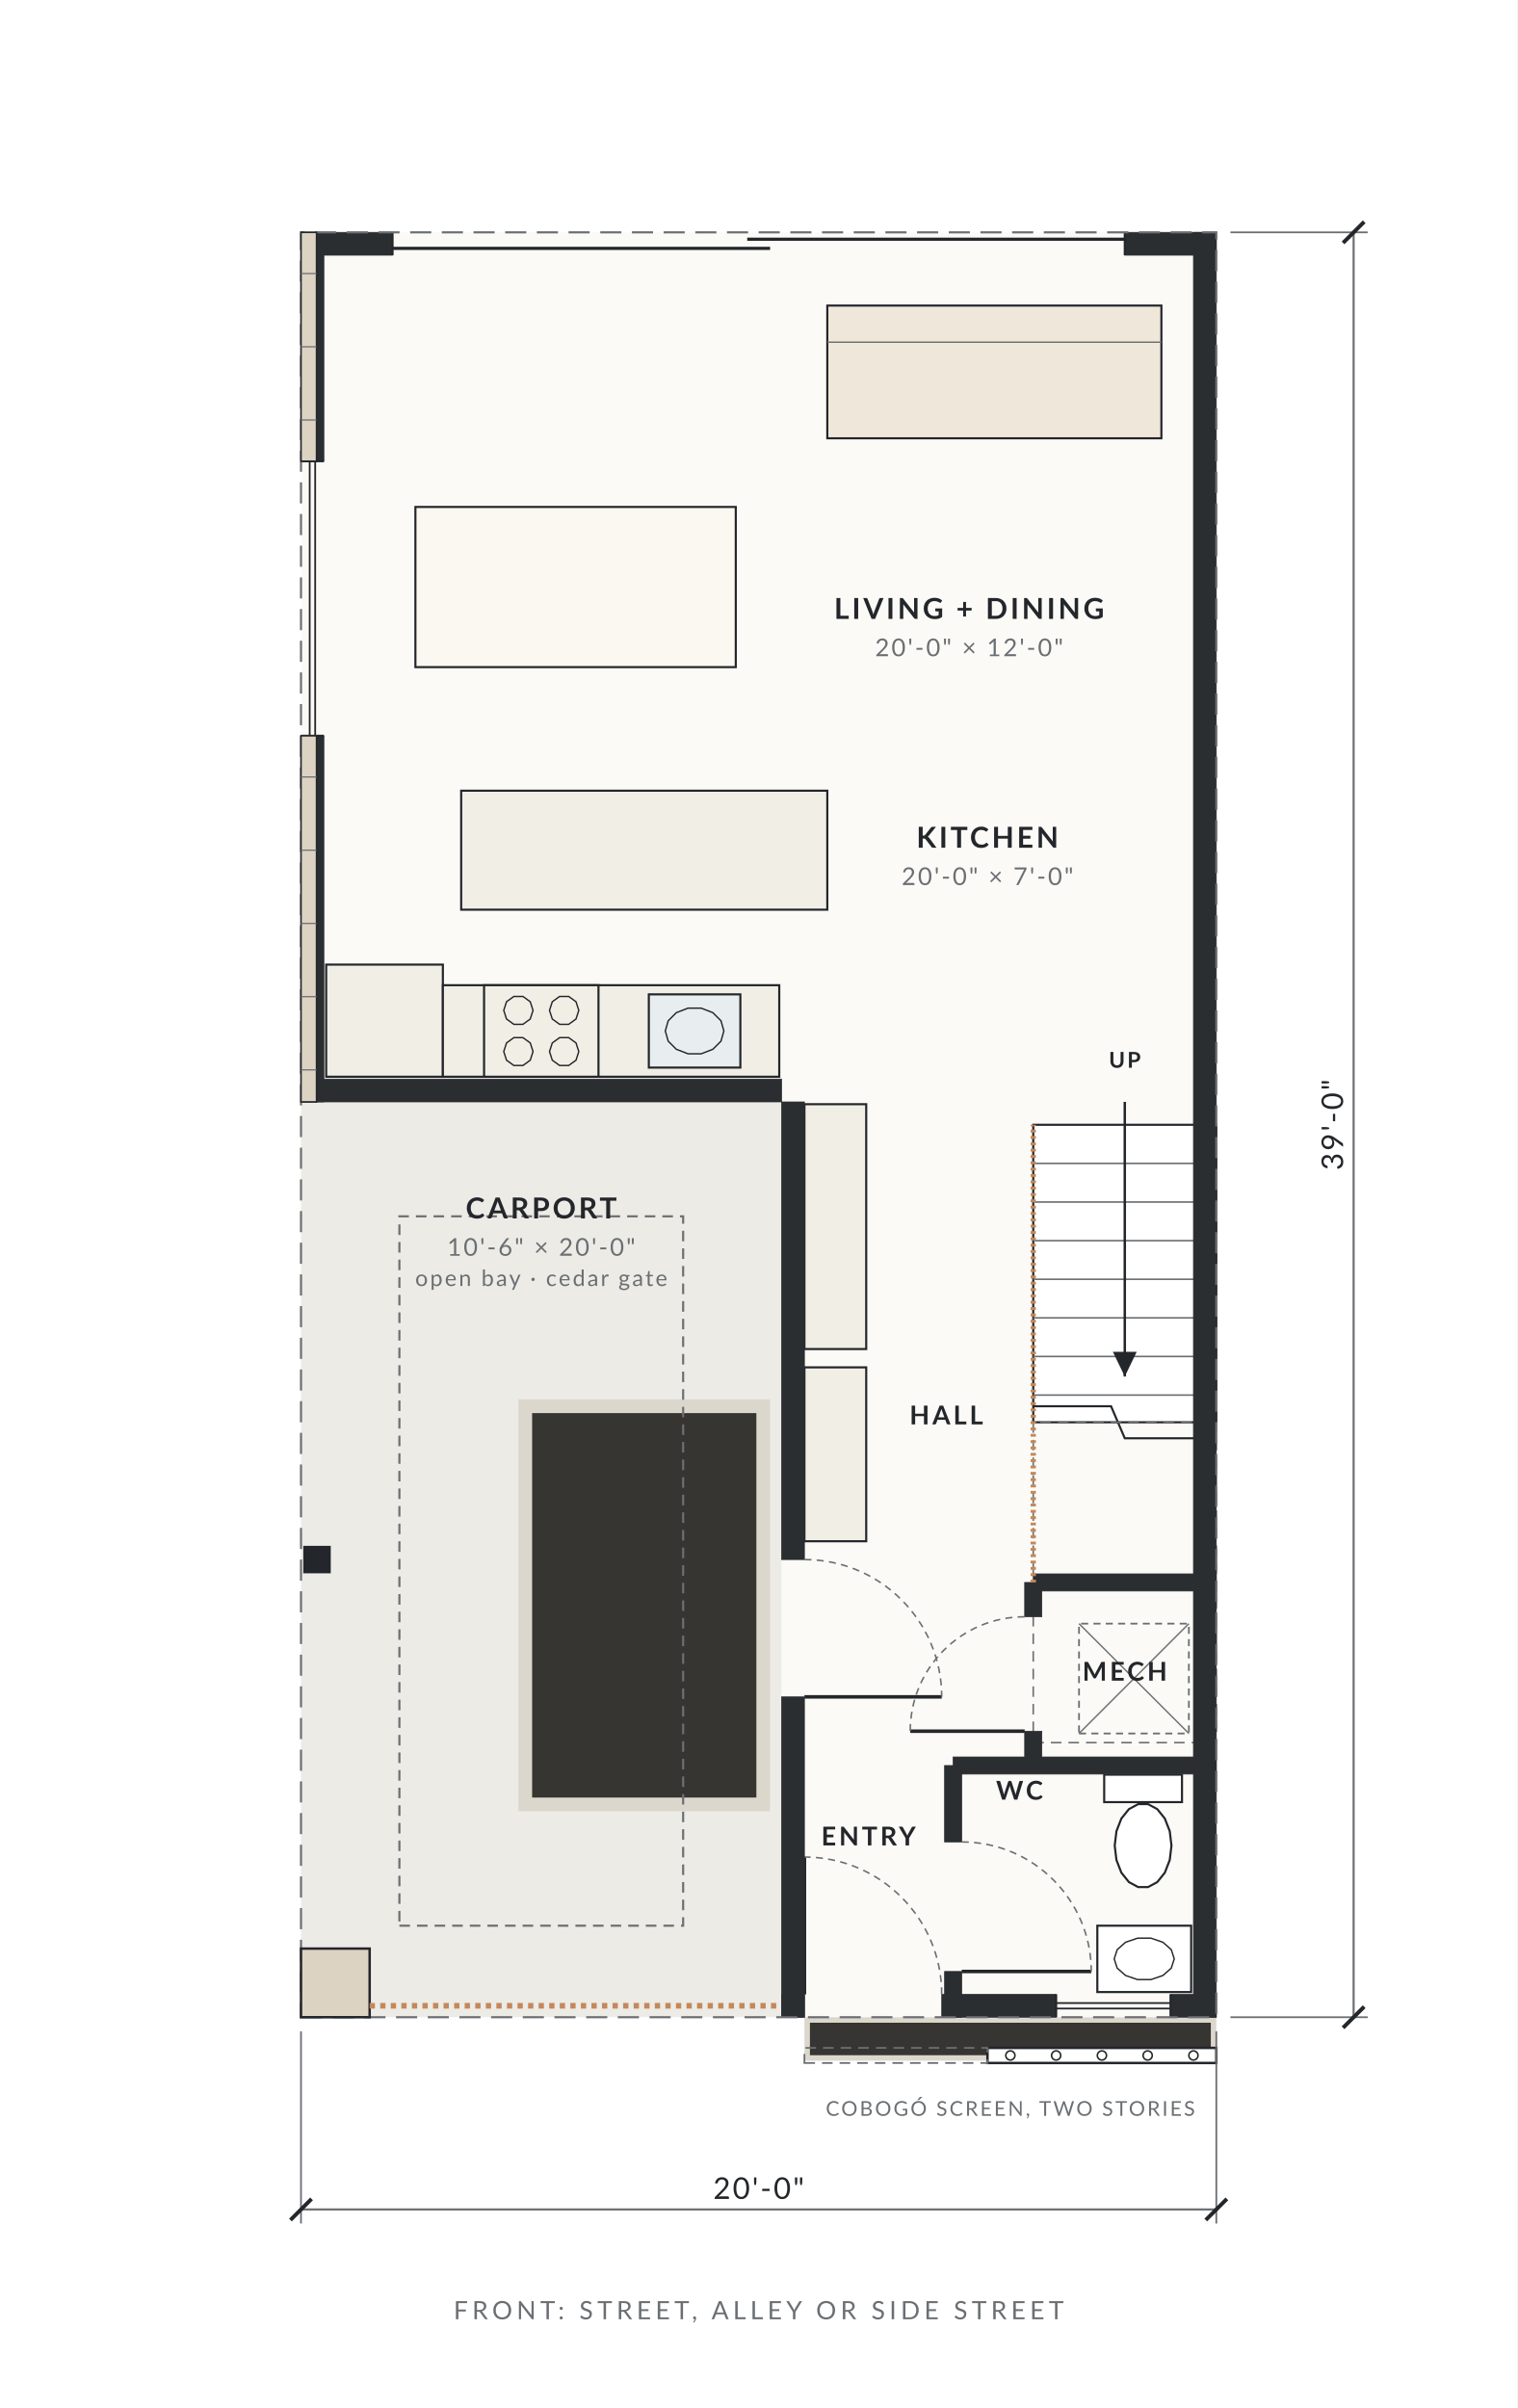
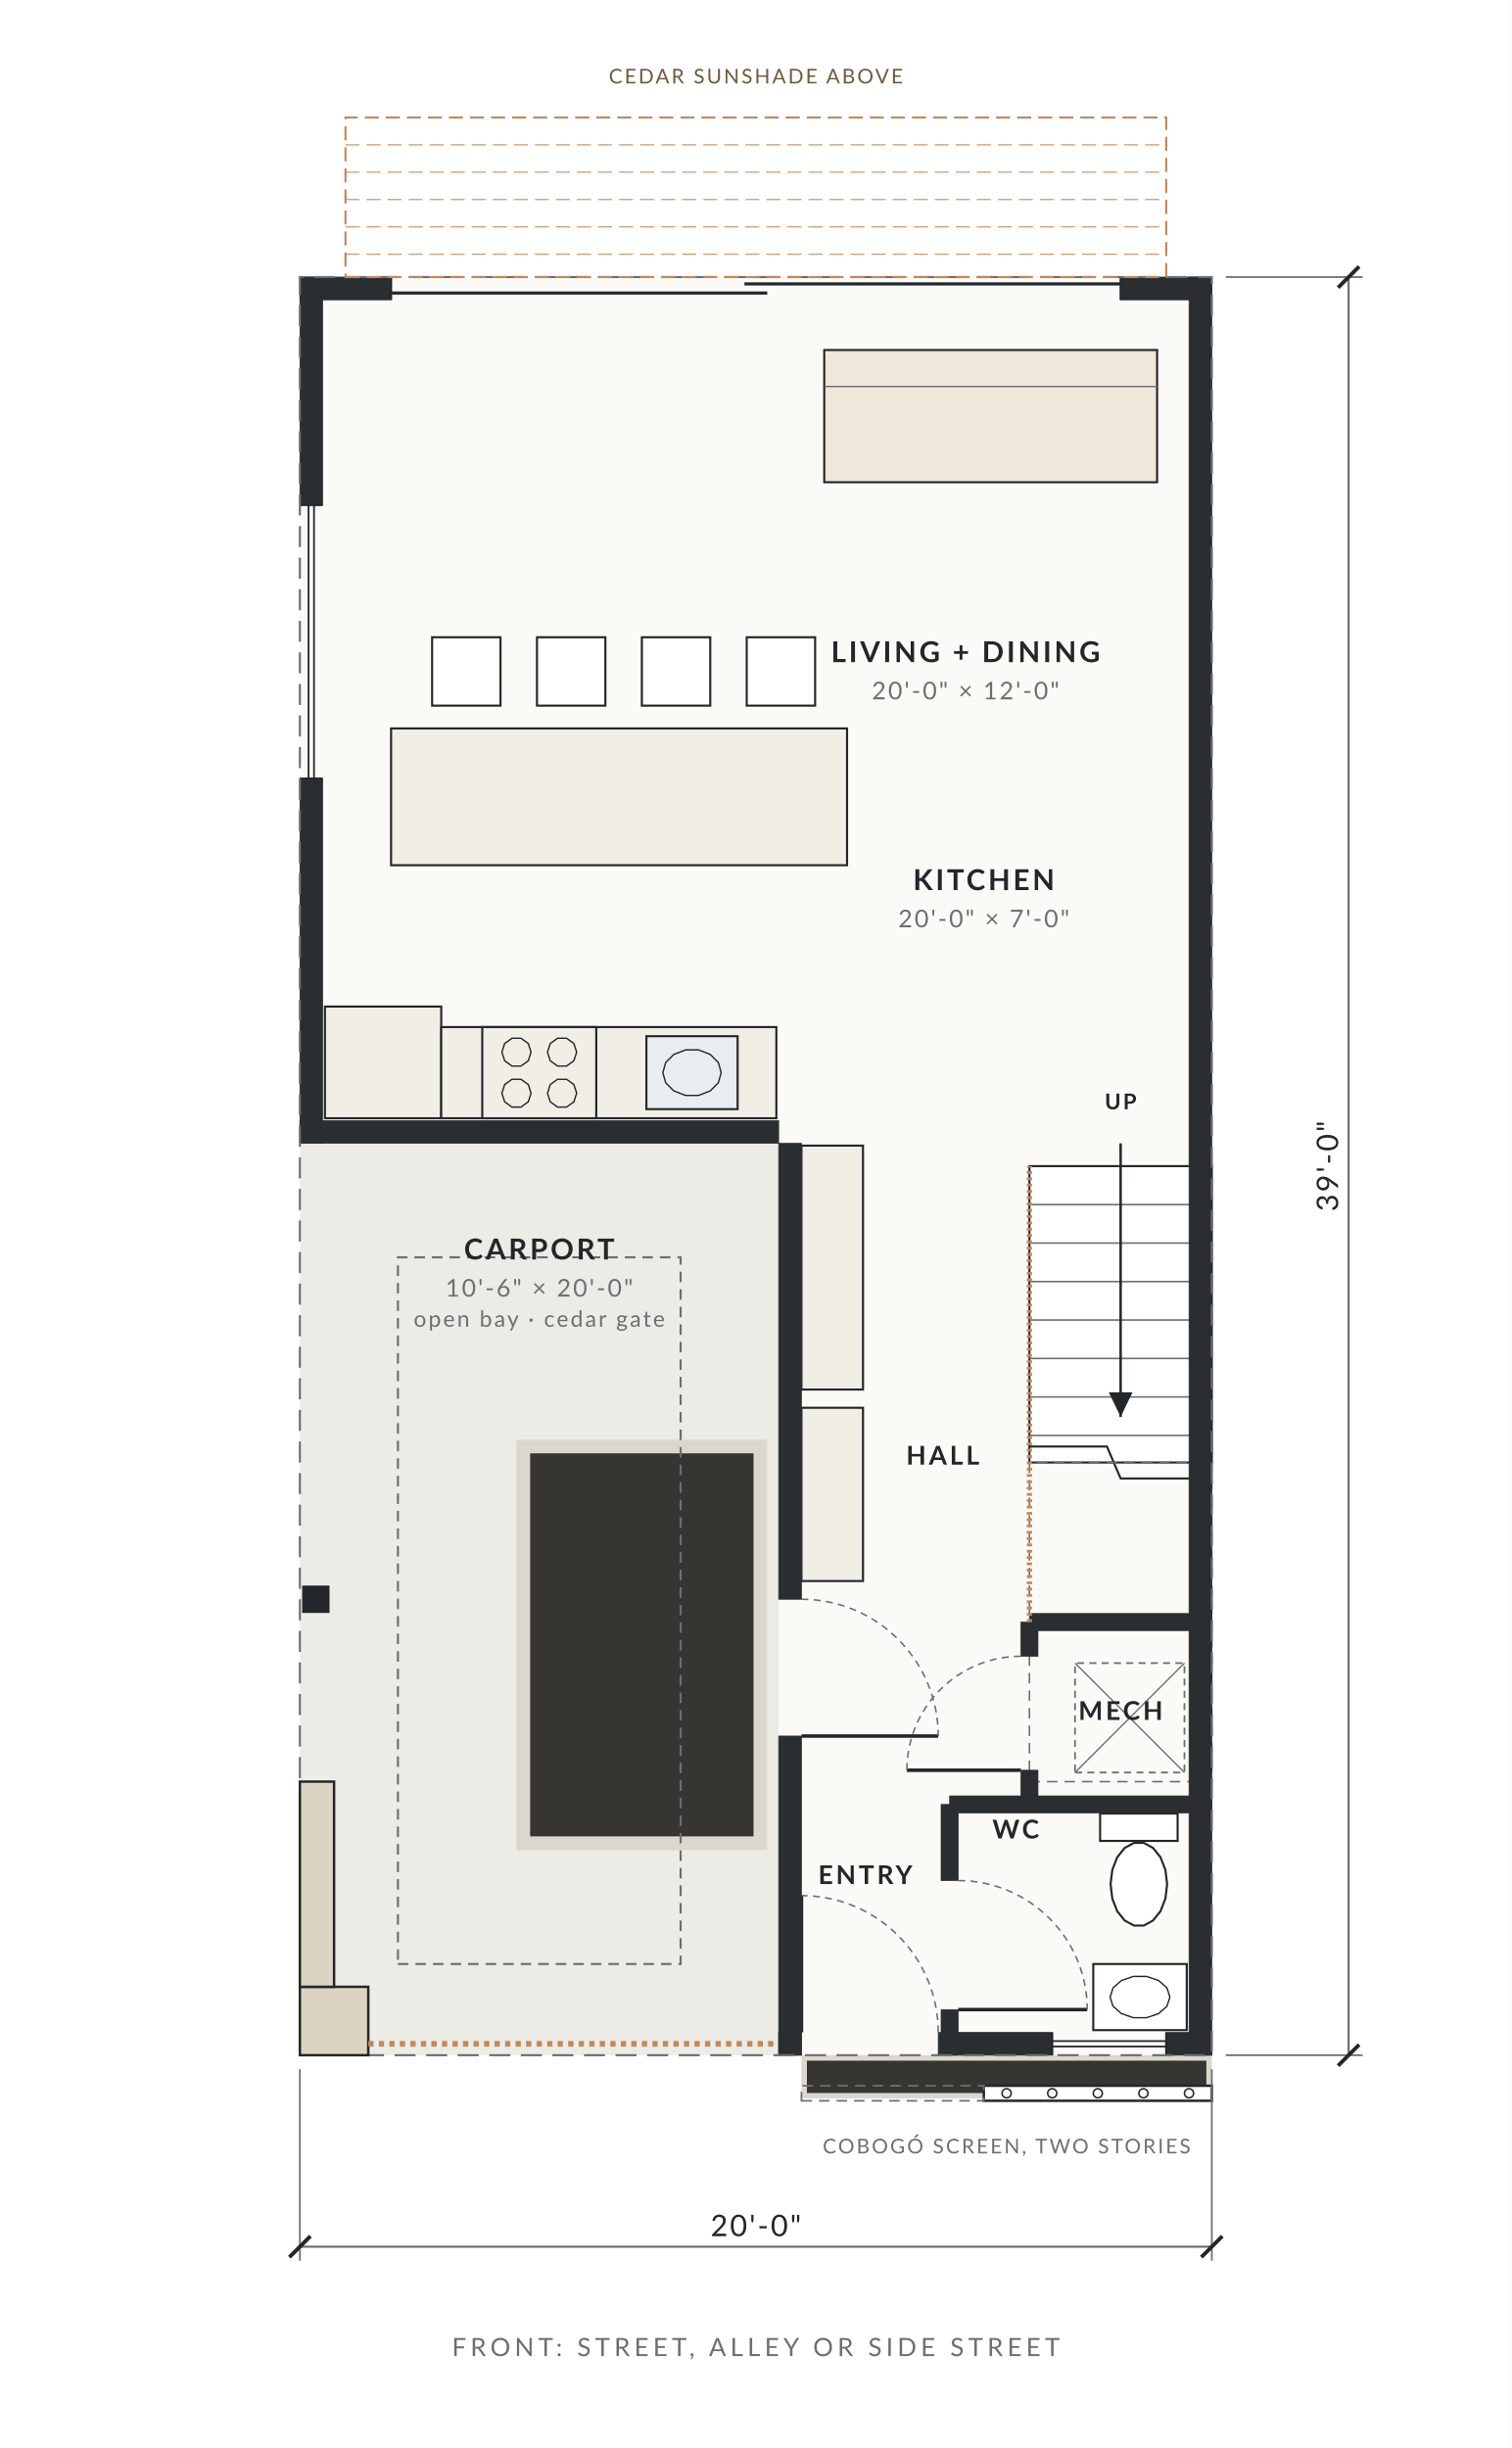
- <svg xmlns="http://www.w3.org/2000/svg" viewBox="0 0 431 684" preserveAspectRatio="xMidYMid meet">
+ <svg xmlns="http://www.w3.org/2000/svg" viewBox="0 0 431 698" preserveAspectRatio="xMidYMid meet">
  <defs />
  <rect width="100%" height="100%" fill="#ffffff" />
-   <polygon points="222.00,573.00 345.50,573.00 345.50,66.00 85.50,66.00 85.50,313.00 222.00,313.00" fill="#fbfaf6" stroke="none" stroke-width="1.0" />
-   <polygon points="85.50,573.00 222.00,573.00 222.00,313.00 85.50,313.00" fill="#ecebe6" stroke="none" stroke-width="1.0" />
-   <polygon points="147.25,514.50 218.75,514.50 218.75,397.50 147.25,397.50" fill="#dcd7cd" stroke="none" stroke-width="1.0" />
-   <polygon points="151.15,510.60 214.85,510.60 214.85,401.40 151.15,401.40" fill="#363531" stroke="none" stroke-width="1.0" />
-   <polygon points="228.50,585.35 345.50,585.35 345.50,573.00 228.50,573.00" fill="#dcd7cd" stroke="none" stroke-width="1.0" />
-   <polygon points="230.06,583.79 343.94,583.79 343.94,574.56 230.06,574.56" fill="#363531" stroke="none" stroke-width="1.0" />
-   <polygon points="92.65,305.85 125.80,305.85 125.80,274.00 92.65,274.00" fill="#f1eee6" stroke="#23262a" stroke-width="0.6" />
-   <polygon points="125.80,305.85 221.35,305.85 221.35,279.85 125.80,279.85" fill="#f1eee6" stroke="#23262a" stroke-width="0.6" />
-   <polygon points="137.50,305.85 170.00,305.85 170.00,279.85 137.50,279.85" fill="#f1eee6" stroke="#23262a" stroke-width="0.6" />
-   <polygon points="151.41,298.70 150.62,296.25 148.54,294.74 145.96,294.74 143.88,296.25 143.09,298.70 143.88,301.15 145.96,302.66 148.54,302.66 150.62,301.15" fill="none" stroke="#23262a" stroke-width="0.4" />
-   <polygon points="151.41,287.00 150.62,284.55 148.54,283.04 145.96,283.04 143.88,284.55 143.09,287.00 143.88,289.45 145.96,290.96 148.54,290.96 150.62,289.45" fill="none" stroke="#23262a" stroke-width="0.4" />
-   <polygon points="164.41,298.70 163.62,296.25 161.54,294.74 158.96,294.74 156.88,296.25 156.09,298.70 156.88,301.15 158.96,302.66 161.54,302.66 163.62,301.15" fill="none" stroke="#23262a" stroke-width="0.4" />
-   <polygon points="164.41,287.00 163.62,284.55 161.54,283.04 158.96,283.04 156.88,284.55 156.09,287.00 156.88,289.45 158.96,290.96 161.54,290.96 163.62,289.45" fill="none" stroke="#23262a" stroke-width="0.4" />
-   <polygon points="184.30,303.25 210.30,303.25 210.30,282.45 184.30,282.45" fill="#e8eef0" stroke="#23262a" stroke-width="0.6" />
-   <polygon points="205.62,292.85 204.80,289.96 202.49,287.65 199.15,286.36 195.45,286.36 192.11,287.65 189.80,289.96 188.98,292.85 189.80,295.74 192.11,298.05 195.45,299.34 199.15,299.34 202.49,298.05 204.80,295.74" fill="none" stroke="#23262a" stroke-width="0.4" />
-   <polygon points="131.00,258.40 235.00,258.40 235.00,224.60 131.00,224.60" fill="#f1eee6" stroke="#23262a" stroke-width="0.6" />
-   <polygon points="118.00,189.50 209.00,189.50 209.00,144.00 118.00,144.00" fill="#fbf8f1" stroke="#23262a" stroke-width="0.6" />
-   <polygon points="235.00,124.50 329.90,124.50 329.90,86.80 235.00,86.80" fill="#efe8da" stroke="#23262a" stroke-width="0.6" />
-   <line x1="235.00" y1="97.20" x2="329.90" y2="97.20" stroke="#6b6f73" stroke-width="0.4" />
-   <polygon points="313.65,511.90 335.75,511.90 335.75,504.10 313.65,504.10" fill="#fff" stroke="#23262a" stroke-width="0.6" />
-   <polygon points="332.76,524.25 332.27,520.16 330.87,516.56 328.73,513.89 326.10,512.47 323.30,512.47 320.67,513.89 318.53,516.56 317.13,520.16 316.64,524.25 317.13,528.34 318.53,531.94 320.67,534.61 323.30,536.03 326.10,536.03 328.73,534.61 330.87,531.94 332.27,528.34" fill="#fff" stroke="#23262a" stroke-width="0.6" />
-   <polygon points="311.70,565.85 338.35,565.85 338.35,547.00 311.70,547.00" fill="#fff" stroke="#23262a" stroke-width="0.6" />
-   <polygon points="333.55,556.43 332.71,553.81 330.34,551.71 326.92,550.54 323.13,550.54 319.71,551.71 317.34,553.81 316.50,556.43 317.34,559.04 319.71,561.14 323.13,562.31 326.92,562.31 330.34,561.14 332.71,559.04" fill="none" stroke="#23262a" stroke-width="0.4" />
-   <polygon points="228.50,437.80 246.05,437.80 246.05,388.40 228.50,388.40" fill="#f1eee6" stroke="#23262a" stroke-width="0.6" />
-   <polygon points="228.50,383.20 246.05,383.20 246.05,313.65 228.50,313.65" fill="#f1eee6" stroke="#23262a" stroke-width="0.6" />
-   <polygon points="306.50,492.40 337.70,492.40 337.70,461.20 306.50,461.20" fill="none" stroke="#6b6f73" stroke-width="0.5" stroke-dasharray="2 1.5" />
-   <line x1="306.50" y1="492.40" x2="337.70" y2="461.20" stroke="#6b6f73" stroke-width="0.4" />
-   <line x1="306.50" y1="461.20" x2="337.70" y2="492.40" stroke="#6b6f73" stroke-width="0.4" />
-   <polygon points="113.45,547.00 194.05,547.00 194.05,345.50 113.45,345.50" fill="none" stroke="#6b6f73" stroke-width="0.6" stroke-dasharray="3 2" />
-   <polygon points="293.50,404.00 345.50,404.00 345.50,319.50 293.50,319.50" fill="#ffffff" stroke="#23262a" stroke-width="0.6" />
-   <line x1="293.50" y1="330.47" x2="345.50" y2="330.47" stroke="#6b6f73" stroke-width="0.45" />
-   <line x1="293.50" y1="341.44" x2="345.50" y2="341.44" stroke="#6b6f73" stroke-width="0.45" />
-   <line x1="293.50" y1="352.41" x2="345.50" y2="352.41" stroke="#6b6f73" stroke-width="0.45" />
-   <line x1="293.50" y1="363.38" x2="345.50" y2="363.38" stroke="#6b6f73" stroke-width="0.45" />
-   <line x1="293.50" y1="374.34" x2="345.50" y2="374.34" stroke="#6b6f73" stroke-width="0.45" />
-   <line x1="293.50" y1="385.31" x2="345.50" y2="385.31" stroke="#6b6f73" stroke-width="0.45" />
-   <line x1="293.50" y1="396.28" x2="345.50" y2="396.28" stroke="#6b6f73" stroke-width="0.45" />
-   <polyline points="293.50,399.45 315.60,399.45 319.50,408.55 345.50,408.55" fill="none" stroke="#23262a" stroke-width="0.6" />
-   <polygon points="293.50,495.00 345.50,495.00 345.50,404.00 293.50,404.00" fill="none" stroke="#6b6f73" stroke-width="0.45" stroke-dasharray="3 2" />
-   <line x1="319.50" y1="313.00" x2="319.50" y2="391.00" stroke="#23262a" stroke-width="0.7" />
-   <polygon points="319.50,391.00 322.89,383.98 316.11,383.98" fill="#23262a" stroke="none" stroke-width="1.0" />
-   <text x="319.50" y="301.30" font-family="Lato, 'Helvetica Neue', Arial, sans-serif" font-size="6.2" text-anchor="middle" fill="#23262a" font-weight="700" letter-spacing="0.6" dy="2">UP</text>
-   <polygon points="222.00,573.00 228.50,573.00 228.50,566.50 222.00,566.50" fill="#2b2e31" stroke="#2b2e31" stroke-width="0.2" />
-   <polygon points="267.50,573.00 300.00,573.00 300.00,566.50 267.50,566.50" fill="#2b2e31" stroke="#2b2e31" stroke-width="0.2" />
-   <polygon points="332.50,573.00 345.50,573.00 345.50,566.50 332.50,566.50" fill="#2b2e31" stroke="#2b2e31" stroke-width="0.2" />
-   <line x1="228.50" y1="566.50" x2="228.50" y2="527.50" stroke="#23262a" stroke-width="1.0" />
-   <path d="M 267.50,566.50 A 39.00 39.00 0 0 0 228.50,527.50" fill="none" stroke="#6b6f73" stroke-width="0.45" stroke-dasharray="2 1.5" />
-   <line x1="300.00" y1="573.00" x2="300.00" y2="566.50" stroke="#23262a" stroke-width="0.6" />
-   <line x1="332.50" y1="573.00" x2="332.50" y2="566.50" stroke="#23262a" stroke-width="0.6" />
-   <line x1="300.00" y1="570.53" x2="332.50" y2="570.53" stroke="#23262a" stroke-width="0.5" />
-   <line x1="300.00" y1="568.97" x2="332.50" y2="568.97" stroke="#23262a" stroke-width="0.5" />
-   <polygon points="345.50,573.00 345.50,66.00 339.00,66.00 339.00,573.00" fill="#2b2e31" stroke="#2b2e31" stroke-width="0.2" />
-   <polygon points="345.50,66.00 319.50,66.00 319.50,72.50 345.50,72.50" fill="#2b2e31" stroke="#2b2e31" stroke-width="0.2" />
-   <polygon points="111.50,66.00 85.50,66.00 85.50,72.50 111.50,72.50" fill="#2b2e31" stroke="#2b2e31" stroke-width="0.2" />
-   <line x1="319.50" y1="66.00" x2="319.50" y2="72.50" stroke="#23262a" stroke-width="0.6" />
-   <line x1="111.50" y1="66.00" x2="111.50" y2="72.50" stroke="#23262a" stroke-width="0.6" />
-   <line x1="319.50" y1="67.95" x2="212.25" y2="67.95" stroke="#23262a" stroke-width="0.9" />
-   <line x1="218.75" y1="70.55" x2="111.50" y2="70.55" stroke="#23262a" stroke-width="0.9" />
-   <polygon points="85.50,66.00 85.50,131.00 92.00,131.00 92.00,66.00" fill="#2b2e31" stroke="#2b2e31" stroke-width="0.2" />
-   <polygon points="85.50,209.00 85.50,313.00 92.00,313.00 92.00,209.00" fill="#2b2e31" stroke="#2b2e31" stroke-width="0.2" />
-   <line x1="85.50" y1="131.00" x2="92.00" y2="131.00" stroke="#23262a" stroke-width="0.6" />
-   <line x1="85.50" y1="209.00" x2="92.00" y2="209.00" stroke="#23262a" stroke-width="0.6" />
-   <line x1="87.97" y1="131.00" x2="87.97" y2="209.00" stroke="#23262a" stroke-width="0.5" />
-   <line x1="89.53" y1="131.00" x2="89.53" y2="209.00" stroke="#23262a" stroke-width="0.5" />
-   <polygon points="85.50,313.00 222.00,313.00 222.00,306.50 85.50,306.50" fill="#2b2e31" stroke="#2b2e31" stroke-width="0.2" />
-   <polygon points="222.00,313.00 222.00,443.00 228.50,443.00 228.50,313.00" fill="#2b2e31" stroke="#2b2e31" stroke-width="0.2" />
-   <polygon points="222.00,482.00 222.00,573.00 228.50,573.00 228.50,482.00" fill="#2b2e31" stroke="#2b2e31" stroke-width="0.2" />
-   <line x1="228.50" y1="482.00" x2="267.50" y2="482.00" stroke="#23262a" stroke-width="1.0" />
-   <path d="M 228.50,443.00 A 39.00 39.00 0 0 1 267.50,482.00" fill="none" stroke="#6b6f73" stroke-width="0.45" stroke-dasharray="2 1.5" />
-   <polygon points="273.19,573.00 273.19,560.00 268.31,560.00 268.31,573.00" fill="#2b2e31" stroke="#2b2e31" stroke-width="0.2" />
-   <polygon points="273.19,523.21 273.19,501.50 268.31,501.50 268.31,523.21" fill="#2b2e31" stroke="#2b2e31" stroke-width="0.2" />
-   <line x1="273.19" y1="560.00" x2="309.98" y2="560.00" stroke="#23262a" stroke-width="1.0" />
-   <path d="M 273.19,523.21 A 36.79 36.79 0 0 1 309.98,560.00" fill="none" stroke="#6b6f73" stroke-width="0.45" stroke-dasharray="2 1.5" />
-   <polygon points="270.75,503.94 345.50,503.94 345.50,499.06 270.75,499.06" fill="#2b2e31" stroke="#2b2e31" stroke-width="0.2" />
-   <polygon points="295.94,501.50 295.94,491.75 291.06,491.75 291.06,501.50" fill="#2b2e31" stroke="#2b2e31" stroke-width="0.2" />
-   <polygon points="295.94,459.25 295.94,449.50 291.06,449.50 291.06,459.25" fill="#2b2e31" stroke="#2b2e31" stroke-width="0.2" />
-   <line x1="291.06" y1="491.75" x2="258.56" y2="491.75" stroke="#23262a" stroke-width="1.0" />
-   <path d="M 291.06,459.25 A 32.50 32.50 0 0 0 258.56,491.75" fill="none" stroke="#6b6f73" stroke-width="0.45" stroke-dasharray="2 1.5" />
-   <polygon points="293.50,451.94 345.50,451.94 345.50,447.06 293.50,447.06" fill="#2b2e31" stroke="#2b2e31" stroke-width="0.2" />
-   <polygon points="85.50,573.00 345.50,573.00 345.50,66.00 85.50,66.00" fill="none" stroke="#6b6f73" stroke-width="0.6" stroke-dasharray="6 3" />
-   <polygon points="85.50,66.00 85.50,131.00 89.92,131.00 89.92,66.00" fill="#ddd3c2" stroke="#23262a" stroke-width="0.45" />
-   <line x1="85.50" y1="77.70" x2="89.92" y2="77.70" stroke="#6b6f73" stroke-width="0.35" />
-   <line x1="85.50" y1="98.50" x2="89.92" y2="98.50" stroke="#6b6f73" stroke-width="0.35" />
-   <line x1="85.50" y1="119.30" x2="89.92" y2="119.30" stroke="#6b6f73" stroke-width="0.35" />
-   <polygon points="85.50,209.00 85.50,313.00 89.92,313.00 89.92,209.00" fill="#ddd3c2" stroke="#23262a" stroke-width="0.45" />
-   <line x1="85.50" y1="220.70" x2="89.92" y2="220.70" stroke="#6b6f73" stroke-width="0.35" />
-   <line x1="85.50" y1="241.50" x2="89.92" y2="241.50" stroke="#6b6f73" stroke-width="0.35" />
-   <line x1="85.50" y1="262.30" x2="89.92" y2="262.30" stroke="#6b6f73" stroke-width="0.35" />
-   <line x1="85.50" y1="283.10" x2="89.92" y2="283.10" stroke="#6b6f73" stroke-width="0.35" />
-   <line x1="85.50" y1="303.90" x2="89.92" y2="303.90" stroke="#6b6f73" stroke-width="0.35" />
-   <polygon points="85.50,573.00 105.00,573.00 105.00,553.50 85.50,553.50" fill="#ddd3c2" stroke="#23262a" stroke-width="0.7" />
-   <polygon points="86.15,446.90 93.95,446.90 93.95,439.10 86.15,439.10" fill="#23262a" stroke="none" stroke-width="1.0" />
-   <line x1="105.00" y1="569.75" x2="222.00" y2="569.75" stroke="#c4885a" stroke-width="1.6" stroke-dasharray="1.5 1.5" />
-   <line x1="293.50" y1="449.50" x2="293.50" y2="319.50" stroke="#c4885a" stroke-width="1.5" stroke-dasharray="0.8 1" />
-   <polygon points="280.50,586.00 345.50,586.00 345.50,581.71 280.50,581.71" fill="#ffffff" stroke="#23262a" stroke-width="0.7" />
-   <circle cx="287.00" cy="583.86" r="1.30" fill="none" stroke="#23262a" stroke-width="0.45" />
-   <circle cx="300.00" cy="583.86" r="1.30" fill="none" stroke="#23262a" stroke-width="0.45" />
-   <circle cx="313.00" cy="583.86" r="1.30" fill="none" stroke="#23262a" stroke-width="0.45" />
-   <circle cx="326.00" cy="583.86" r="1.30" fill="none" stroke="#23262a" stroke-width="0.45" />
-   <circle cx="339.00" cy="583.86" r="1.30" fill="none" stroke="#23262a" stroke-width="0.45" />
-   <polygon points="228.50,586.00 280.50,586.00 280.50,581.71 228.50,581.71" fill="none" stroke="#6b6f73" stroke-width="0.5" stroke-dasharray="3 2" />
-   <text x="287.00" y="599.00" font-family="Lato, 'Helvetica Neue', Arial, sans-serif" font-size="5.8" text-anchor="middle" fill="#6b6f73" font-weight="400" letter-spacing="0.6" dy="2">COBOGÓ SCREEN, TWO STORIES</text>
-   <text x="246.70" y="526.20" font-family="Lato, 'Helvetica Neue', Arial, sans-serif" font-size="7.38" text-anchor="middle" fill="#23262a" font-weight="700" letter-spacing="0.8" dy="-2">ENTRY</text>
-   <text x="289.60" y="513.20" font-family="Lato, 'Helvetica Neue', Arial, sans-serif" font-size="7.38" text-anchor="middle" fill="#23262a" font-weight="700" letter-spacing="0.8" dy="-2">WC</text>
-   <text x="268.80" y="406.60" font-family="Lato, 'Helvetica Neue', Arial, sans-serif" font-size="7.38" text-anchor="middle" fill="#23262a" font-weight="700" letter-spacing="0.8" dy="-2">HALL</text>
-   <text x="319.50" y="479.40" font-family="Lato, 'Helvetica Neue', Arial, sans-serif" font-size="7.38" text-anchor="middle" fill="#23262a" font-weight="700" letter-spacing="0.8" dy="-2">MECH</text>
-   <text x="280.50" y="242.80" font-family="Lato, 'Helvetica Neue', Arial, sans-serif" font-size="8.2" text-anchor="middle" fill="#23262a" font-weight="700" letter-spacing="0.8" dy="-2">KITCHEN</text>
-   <text x="280.50" y="242.80" font-family="Lato, 'Helvetica Neue', Arial, sans-serif" font-size="6.97" text-anchor="middle" fill="#6b6f73" font-weight="400" letter-spacing="0.6" dy="8.6">20'-0" × 7'-0"</text>
-   <text x="275.30" y="177.80" font-family="Lato, 'Helvetica Neue', Arial, sans-serif" font-size="8.2" text-anchor="middle" fill="#23262a" font-weight="700" letter-spacing="0.8" dy="-2">LIVING + DINING</text>
-   <text x="275.30" y="177.80" font-family="Lato, 'Helvetica Neue', Arial, sans-serif" font-size="6.97" text-anchor="middle" fill="#6b6f73" font-weight="400" letter-spacing="0.6" dy="8.6">20'-0" × 12'-0"</text>
-   <text x="153.75" y="348.10" font-family="Lato, 'Helvetica Neue', Arial, sans-serif" font-size="8.2" text-anchor="middle" fill="#23262a" font-weight="700" letter-spacing="0.8" dy="-2">CARPORT</text>
-   <text x="153.75" y="348.10" font-family="Lato, 'Helvetica Neue', Arial, sans-serif" font-size="6.97" text-anchor="middle" fill="#6b6f73" font-weight="400" letter-spacing="0.6" dy="8.6">10'-6" × 20'-0"</text>
-   <text x="153.75" y="348.10" font-family="Lato, 'Helvetica Neue', Arial, sans-serif" font-size="6.396" text-anchor="middle" fill="#6b6f73" font-weight="400" letter-spacing="0.6" dy="17.2">open bay · cedar gate</text>
-   <line x1="85.50" y1="627.60" x2="345.50" y2="627.60" stroke="#6b6f73" stroke-width="0.6" />
-   <line x1="85.50" y1="577.00" x2="85.50" y2="631.60" stroke="#6b6f73" stroke-width="0.5" />
-   <line x1="82.50" y1="630.60" x2="88.50" y2="624.60" stroke="#23262a" stroke-width="1.1" />
-   <line x1="345.50" y1="577.00" x2="345.50" y2="631.60" stroke="#6b6f73" stroke-width="0.5" />
-   <line x1="342.50" y1="630.60" x2="348.50" y2="624.60" stroke="#23262a" stroke-width="1.1" />
-   <text x="215.50" y="627.60" font-family="Lato, 'Helvetica Neue', Arial, sans-serif" font-size="8.5" text-anchor="middle" fill="#23262a" font-weight="400" letter-spacing="0.6" dy="-3">20'-0"</text>
-   <line x1="384.50" y1="573.00" x2="384.50" y2="66.00" stroke="#6b6f73" stroke-width="0.6" />
-   <line x1="349.50" y1="573.00" x2="388.50" y2="573.00" stroke="#6b6f73" stroke-width="0.5" />
-   <line x1="381.50" y1="576.00" x2="387.50" y2="570.00" stroke="#23262a" stroke-width="1.1" />
-   <line x1="349.50" y1="66.00" x2="388.50" y2="66.00" stroke="#6b6f73" stroke-width="0.5" />
-   <line x1="381.50" y1="69.00" x2="387.50" y2="63.00" stroke="#23262a" stroke-width="1.1" />
-   <text x="384.50" y="319.50" font-family="Lato, 'Helvetica Neue', Arial, sans-serif" font-size="8.5" text-anchor="middle" fill="#23262a" letter-spacing="0.6" transform="rotate(-90 384.50 319.50)" dy="-3">39'-0"</text>
-   <text x="215.50" y="658.80" font-family="Lato, 'Helvetica Neue', Arial, sans-serif" font-size="7.2" text-anchor="middle" fill="#6b6f73" font-weight="400" letter-spacing="1.2">FRONT: STREET, ALLEY OR SIDE STREET</text>
+   <polygon points="222.00,586.00 345.50,586.00 345.50,79.00 85.50,79.00 85.50,326.00 222.00,326.00" fill="#fbfaf6" stroke="none" stroke-width="1.0" />
+   <polygon points="85.50,586.00 222.00,586.00 222.00,326.00 85.50,326.00" fill="#ecebe6" stroke="none" stroke-width="1.0" />
+   <polygon points="147.25,527.50 218.75,527.50 218.75,410.50 147.25,410.50" fill="#dcd7cd" stroke="none" stroke-width="1.0" />
+   <polygon points="151.15,523.60 214.85,523.60 214.85,414.40 151.15,414.40" fill="#363531" stroke="none" stroke-width="1.0" />
+   <polygon points="228.50,598.35 345.50,598.35 345.50,586.00 228.50,586.00" fill="#dcd7cd" stroke="none" stroke-width="1.0" />
+   <polygon points="230.06,596.79 343.94,596.79 343.94,587.56 230.06,587.56" fill="#363531" stroke="none" stroke-width="1.0" />
+   <polygon points="92.65,318.85 125.80,318.85 125.80,287.00 92.65,287.00" fill="#f1eee6" stroke="#23262a" stroke-width="0.6" />
+   <polygon points="125.80,318.85 221.35,318.85 221.35,292.85 125.80,292.85" fill="#f1eee6" stroke="#23262a" stroke-width="0.6" />
+   <polygon points="137.50,318.85 170.00,318.85 170.00,292.85 137.50,292.85" fill="#f1eee6" stroke="#23262a" stroke-width="0.6" />
+   <polygon points="151.41,311.70 150.62,309.25 148.54,307.74 145.96,307.74 143.88,309.25 143.09,311.70 143.88,314.15 145.96,315.66 148.54,315.66 150.62,314.15" fill="none" stroke="#23262a" stroke-width="0.4" />
+   <polygon points="151.41,300.00 150.62,297.55 148.54,296.04 145.96,296.04 143.88,297.55 143.09,300.00 143.88,302.45 145.96,303.96 148.54,303.96 150.62,302.45" fill="none" stroke="#23262a" stroke-width="0.4" />
+   <polygon points="164.41,311.70 163.62,309.25 161.54,307.74 158.96,307.74 156.88,309.25 156.09,311.70 156.88,314.15 158.96,315.66 161.54,315.66 163.62,314.15" fill="none" stroke="#23262a" stroke-width="0.4" />
+   <polygon points="164.41,300.00 163.62,297.55 161.54,296.04 158.96,296.04 156.88,297.55 156.09,300.00 156.88,302.45 158.96,303.96 161.54,303.96 163.62,302.45" fill="none" stroke="#23262a" stroke-width="0.4" />
+   <polygon points="184.30,316.25 210.30,316.25 210.30,295.45 184.30,295.45" fill="#e8eef0" stroke="#23262a" stroke-width="0.6" />
+   <polygon points="205.62,305.85 204.80,302.96 202.49,300.65 199.15,299.36 195.45,299.36 192.11,300.65 189.80,302.96 188.98,305.85 189.80,308.74 192.11,311.05 195.45,312.34 199.15,312.34 202.49,311.05 204.80,308.74" fill="none" stroke="#23262a" stroke-width="0.4" />
+   <polygon points="111.50,246.70 241.50,246.70 241.50,207.70 111.50,207.70" fill="#f1eee6" stroke="#23262a" stroke-width="0.6" />
+   <polygon points="123.20,201.20 142.70,201.20 142.70,181.70 123.20,181.70" fill="#fff" stroke="#23262a" stroke-width="0.6" />
+   <polygon points="153.10,201.20 172.60,201.20 172.60,181.70 153.10,181.70" fill="#fff" stroke="#23262a" stroke-width="0.6" />
+   <polygon points="183.00,201.20 202.50,201.20 202.50,181.70 183.00,181.70" fill="#fff" stroke="#23262a" stroke-width="0.6" />
+   <polygon points="212.90,201.20 232.40,201.20 232.40,181.70 212.90,181.70" fill="#fff" stroke="#23262a" stroke-width="0.6" />
+   <polygon points="235.00,137.50 329.90,137.50 329.90,99.80 235.00,99.80" fill="#efe8da" stroke="#23262a" stroke-width="0.6" />
+   <line x1="235.00" y1="110.20" x2="329.90" y2="110.20" stroke="#6b6f73" stroke-width="0.4" />
+   <polygon points="313.65,524.90 335.75,524.90 335.75,517.10 313.65,517.10" fill="#fff" stroke="#23262a" stroke-width="0.6" />
+   <polygon points="332.76,537.25 332.27,533.16 330.87,529.56 328.73,526.89 326.10,525.47 323.30,525.47 320.67,526.89 318.53,529.56 317.13,533.16 316.64,537.25 317.13,541.34 318.53,544.94 320.67,547.61 323.30,549.03 326.10,549.03 328.73,547.61 330.87,544.94 332.27,541.34" fill="#fff" stroke="#23262a" stroke-width="0.6" />
+   <polygon points="311.70,578.85 338.35,578.85 338.35,560.00 311.70,560.00" fill="#fff" stroke="#23262a" stroke-width="0.6" />
+   <polygon points="333.55,569.43 332.71,566.81 330.34,564.71 326.92,563.54 323.13,563.54 319.71,564.71 317.34,566.81 316.50,569.43 317.34,572.04 319.71,574.14 323.13,575.31 326.92,575.31 330.34,574.14 332.71,572.04" fill="none" stroke="#23262a" stroke-width="0.4" />
+   <polygon points="228.50,450.80 246.05,450.80 246.05,401.40 228.50,401.40" fill="#f1eee6" stroke="#23262a" stroke-width="0.6" />
+   <polygon points="228.50,396.20 246.05,396.20 246.05,326.65 228.50,326.65" fill="#f1eee6" stroke="#23262a" stroke-width="0.6" />
+   <polygon points="306.50,505.40 337.70,505.40 337.70,474.20 306.50,474.20" fill="none" stroke="#6b6f73" stroke-width="0.5" stroke-dasharray="2 1.5" />
+   <line x1="306.50" y1="505.40" x2="337.70" y2="474.20" stroke="#6b6f73" stroke-width="0.4" />
+   <line x1="306.50" y1="474.20" x2="337.70" y2="505.40" stroke="#6b6f73" stroke-width="0.4" />
+   <polygon points="113.45,560.00 194.05,560.00 194.05,358.50 113.45,358.50" fill="none" stroke="#6b6f73" stroke-width="0.6" stroke-dasharray="3 2" />
+   <polygon points="293.50,417.00 345.50,417.00 345.50,332.50 293.50,332.50" fill="#ffffff" stroke="#23262a" stroke-width="0.6" />
+   <line x1="293.50" y1="343.47" x2="345.50" y2="343.47" stroke="#6b6f73" stroke-width="0.45" />
+   <line x1="293.50" y1="354.44" x2="345.50" y2="354.44" stroke="#6b6f73" stroke-width="0.45" />
+   <line x1="293.50" y1="365.41" x2="345.50" y2="365.41" stroke="#6b6f73" stroke-width="0.45" />
+   <line x1="293.50" y1="376.38" x2="345.50" y2="376.38" stroke="#6b6f73" stroke-width="0.45" />
+   <line x1="293.50" y1="387.34" x2="345.50" y2="387.34" stroke="#6b6f73" stroke-width="0.45" />
+   <line x1="293.50" y1="398.31" x2="345.50" y2="398.31" stroke="#6b6f73" stroke-width="0.45" />
+   <line x1="293.50" y1="409.28" x2="345.50" y2="409.28" stroke="#6b6f73" stroke-width="0.45" />
+   <polyline points="293.50,412.45 315.60,412.45 319.50,421.55 345.50,421.55" fill="none" stroke="#23262a" stroke-width="0.6" />
+   <polygon points="293.50,508.00 345.50,508.00 345.50,417.00 293.50,417.00" fill="none" stroke="#6b6f73" stroke-width="0.45" stroke-dasharray="3 2" />
+   <line x1="319.50" y1="326.00" x2="319.50" y2="404.00" stroke="#23262a" stroke-width="0.7" />
+   <polygon points="319.50,404.00 322.89,396.98 316.11,396.98" fill="#23262a" stroke="none" stroke-width="1.0" />
+   <text x="319.50" y="314.30" font-family="Lato, 'Helvetica Neue', Arial, sans-serif" font-size="6.2" text-anchor="middle" fill="#23262a" font-weight="700" letter-spacing="0.6" dy="2">UP</text>
+   <polygon points="222.00,586.00 228.50,586.00 228.50,579.50 222.00,579.50" fill="#2b2e31" stroke="#2b2e31" stroke-width="0.2" />
+   <polygon points="267.50,586.00 300.00,586.00 300.00,579.50 267.50,579.50" fill="#2b2e31" stroke="#2b2e31" stroke-width="0.2" />
+   <polygon points="332.50,586.00 345.50,586.00 345.50,579.50 332.50,579.50" fill="#2b2e31" stroke="#2b2e31" stroke-width="0.2" />
+   <line x1="228.50" y1="579.50" x2="228.50" y2="540.50" stroke="#23262a" stroke-width="1.0" />
+   <path d="M 267.50,579.50 A 39.00 39.00 0 0 0 228.50,540.50" fill="none" stroke="#6b6f73" stroke-width="0.45" stroke-dasharray="2 1.5" />
+   <line x1="300.00" y1="586.00" x2="300.00" y2="579.50" stroke="#23262a" stroke-width="0.6" />
+   <line x1="332.50" y1="586.00" x2="332.50" y2="579.50" stroke="#23262a" stroke-width="0.6" />
+   <line x1="300.00" y1="583.53" x2="332.50" y2="583.53" stroke="#23262a" stroke-width="0.5" />
+   <line x1="300.00" y1="581.97" x2="332.50" y2="581.97" stroke="#23262a" stroke-width="0.5" />
+   <polygon points="345.50,586.00 345.50,79.00 339.00,79.00 339.00,586.00" fill="#2b2e31" stroke="#2b2e31" stroke-width="0.2" />
+   <polygon points="345.50,79.00 319.50,79.00 319.50,85.50 345.50,85.50" fill="#2b2e31" stroke="#2b2e31" stroke-width="0.2" />
+   <polygon points="111.50,79.00 85.50,79.00 85.50,85.50 111.50,85.50" fill="#2b2e31" stroke="#2b2e31" stroke-width="0.2" />
+   <line x1="319.50" y1="79.00" x2="319.50" y2="85.50" stroke="#23262a" stroke-width="0.6" />
+   <line x1="111.50" y1="79.00" x2="111.50" y2="85.50" stroke="#23262a" stroke-width="0.6" />
+   <line x1="319.50" y1="80.95" x2="212.25" y2="80.95" stroke="#23262a" stroke-width="0.9" />
+   <line x1="218.75" y1="83.55" x2="111.50" y2="83.55" stroke="#23262a" stroke-width="0.9" />
+   <polygon points="85.50,79.00 85.50,144.00 92.00,144.00 92.00,79.00" fill="#2b2e31" stroke="#2b2e31" stroke-width="0.2" />
+   <polygon points="85.50,222.00 85.50,326.00 92.00,326.00 92.00,222.00" fill="#2b2e31" stroke="#2b2e31" stroke-width="0.2" />
+   <line x1="85.50" y1="144.00" x2="92.00" y2="144.00" stroke="#23262a" stroke-width="0.6" />
+   <line x1="85.50" y1="222.00" x2="92.00" y2="222.00" stroke="#23262a" stroke-width="0.6" />
+   <line x1="87.97" y1="144.00" x2="87.97" y2="222.00" stroke="#23262a" stroke-width="0.5" />
+   <line x1="89.53" y1="144.00" x2="89.53" y2="222.00" stroke="#23262a" stroke-width="0.5" />
+   <polygon points="85.50,326.00 222.00,326.00 222.00,319.50 85.50,319.50" fill="#2b2e31" stroke="#2b2e31" stroke-width="0.2" />
+   <polygon points="222.00,326.00 222.00,456.00 228.50,456.00 228.50,326.00" fill="#2b2e31" stroke="#2b2e31" stroke-width="0.2" />
+   <polygon points="222.00,495.00 222.00,586.00 228.50,586.00 228.50,495.00" fill="#2b2e31" stroke="#2b2e31" stroke-width="0.2" />
+   <line x1="228.50" y1="495.00" x2="267.50" y2="495.00" stroke="#23262a" stroke-width="1.0" />
+   <path d="M 228.50,456.00 A 39.00 39.00 0 0 1 267.50,495.00" fill="none" stroke="#6b6f73" stroke-width="0.45" stroke-dasharray="2 1.5" />
+   <polygon points="273.19,586.00 273.19,573.00 268.31,573.00 268.31,586.00" fill="#2b2e31" stroke="#2b2e31" stroke-width="0.2" />
+   <polygon points="273.19,536.21 273.19,514.50 268.31,514.50 268.31,536.21" fill="#2b2e31" stroke="#2b2e31" stroke-width="0.2" />
+   <line x1="273.19" y1="573.00" x2="309.98" y2="573.00" stroke="#23262a" stroke-width="1.0" />
+   <path d="M 273.19,536.21 A 36.79 36.79 0 0 1 309.98,573.00" fill="none" stroke="#6b6f73" stroke-width="0.45" stroke-dasharray="2 1.5" />
+   <polygon points="270.75,516.94 345.50,516.94 345.50,512.06 270.75,512.06" fill="#2b2e31" stroke="#2b2e31" stroke-width="0.2" />
+   <polygon points="295.94,514.50 295.94,504.75 291.06,504.75 291.06,514.50" fill="#2b2e31" stroke="#2b2e31" stroke-width="0.2" />
+   <polygon points="295.94,472.25 295.94,462.50 291.06,462.50 291.06,472.25" fill="#2b2e31" stroke="#2b2e31" stroke-width="0.2" />
+   <line x1="291.06" y1="504.75" x2="258.56" y2="504.75" stroke="#23262a" stroke-width="1.0" />
+   <path d="M 291.06,472.25 A 32.50 32.50 0 0 0 258.56,504.75" fill="none" stroke="#6b6f73" stroke-width="0.45" stroke-dasharray="2 1.5" />
+   <polygon points="293.50,464.94 345.50,464.94 345.50,460.06 293.50,460.06" fill="#2b2e31" stroke="#2b2e31" stroke-width="0.2" />
+   <polygon points="85.50,586.00 345.50,586.00 345.50,79.00 85.50,79.00" fill="none" stroke="#6b6f73" stroke-width="0.6" stroke-dasharray="6 3" />
+   <polygon points="85.50,586.00 105.00,586.00 105.00,566.50 85.50,566.50" fill="#ddd3c2" stroke="#23262a" stroke-width="0.7" />
+   <polygon points="85.50,566.50 95.25,566.50 95.25,508.00 85.50,508.00" fill="#ddd3c2" stroke="#23262a" stroke-width="0.7" />
+   <polygon points="86.15,459.90 93.95,459.90 93.95,452.10 86.15,452.10" fill="#23262a" stroke="none" stroke-width="1.0" />
+   <line x1="105.00" y1="582.75" x2="222.00" y2="582.75" stroke="#c4885a" stroke-width="1.6" stroke-dasharray="1.5 1.5" />
+   <line x1="293.50" y1="462.50" x2="293.50" y2="332.50" stroke="#c4885a" stroke-width="1.5" stroke-dasharray="0.8 1" />
+   <polygon points="280.50,599.00 345.50,599.00 345.50,594.71 280.50,594.71" fill="#ffffff" stroke="#23262a" stroke-width="0.7" />
+   <circle cx="287.00" cy="596.86" r="1.30" fill="none" stroke="#23262a" stroke-width="0.45" />
+   <circle cx="300.00" cy="596.86" r="1.30" fill="none" stroke="#23262a" stroke-width="0.45" />
+   <circle cx="313.00" cy="596.86" r="1.30" fill="none" stroke="#23262a" stroke-width="0.45" />
+   <circle cx="326.00" cy="596.86" r="1.30" fill="none" stroke="#23262a" stroke-width="0.45" />
+   <circle cx="339.00" cy="596.86" r="1.30" fill="none" stroke="#23262a" stroke-width="0.45" />
+   <polygon points="228.50,599.00 280.50,599.00 280.50,594.71 228.50,594.71" fill="none" stroke="#6b6f73" stroke-width="0.5" stroke-dasharray="3 2" />
+   <text x="287.00" y="612.00" font-family="Lato, 'Helvetica Neue', Arial, sans-serif" font-size="5.8" text-anchor="middle" fill="#6b6f73" font-weight="400" letter-spacing="0.6" dy="2">COBOGÓ SCREEN, TWO STORIES</text>
+   <polygon points="98.50,79.00 332.50,79.00 332.50,33.50 98.50,33.50" fill="none" stroke="#c4885a" stroke-width="0.6" stroke-dasharray="4 2" />
+   <line x1="98.50" y1="72.50" x2="332.50" y2="72.50" stroke="#c4885a" stroke-width="0.3" stroke-dasharray="4 2" />
+   <line x1="98.50" y1="64.70" x2="332.50" y2="64.70" stroke="#c4885a" stroke-width="0.3" stroke-dasharray="4 2" />
+   <line x1="98.50" y1="56.90" x2="332.50" y2="56.90" stroke="#c4885a" stroke-width="0.3" stroke-dasharray="4 2" />
+   <line x1="98.50" y1="49.10" x2="332.50" y2="49.10" stroke="#c4885a" stroke-width="0.3" stroke-dasharray="4 2" />
+   <line x1="98.50" y1="41.30" x2="332.50" y2="41.30" stroke="#c4885a" stroke-width="0.3" stroke-dasharray="4 2" />
+   <text x="215.50" y="21.80" font-family="Lato, 'Helvetica Neue', Arial, sans-serif" font-size="5.8" text-anchor="middle" fill="#6e5a3c" font-weight="400" letter-spacing="0.6" dy="2">CEDAR SUNSHADE ABOVE</text>
+   <text x="246.70" y="539.20" font-family="Lato, 'Helvetica Neue', Arial, sans-serif" font-size="7.38" text-anchor="middle" fill="#23262a" font-weight="700" letter-spacing="0.8" dy="-2">ENTRY</text>
+   <text x="289.60" y="526.20" font-family="Lato, 'Helvetica Neue', Arial, sans-serif" font-size="7.38" text-anchor="middle" fill="#23262a" font-weight="700" letter-spacing="0.8" dy="-2">WC</text>
+   <text x="268.80" y="419.60" font-family="Lato, 'Helvetica Neue', Arial, sans-serif" font-size="7.38" text-anchor="middle" fill="#23262a" font-weight="700" letter-spacing="0.8" dy="-2">HALL</text>
+   <text x="319.50" y="492.40" font-family="Lato, 'Helvetica Neue', Arial, sans-serif" font-size="7.38" text-anchor="middle" fill="#23262a" font-weight="700" letter-spacing="0.8" dy="-2">MECH</text>
+   <text x="280.50" y="255.80" font-family="Lato, 'Helvetica Neue', Arial, sans-serif" font-size="8.2" text-anchor="middle" fill="#23262a" font-weight="700" letter-spacing="0.8" dy="-2">KITCHEN</text>
+   <text x="280.50" y="255.80" font-family="Lato, 'Helvetica Neue', Arial, sans-serif" font-size="6.97" text-anchor="middle" fill="#6b6f73" font-weight="400" letter-spacing="0.6" dy="8.6">20'-0" × 7'-0"</text>
+   <text x="275.30" y="190.80" font-family="Lato, 'Helvetica Neue', Arial, sans-serif" font-size="8.2" text-anchor="middle" fill="#23262a" font-weight="700" letter-spacing="0.8" dy="-2">LIVING + DINING</text>
+   <text x="275.30" y="190.80" font-family="Lato, 'Helvetica Neue', Arial, sans-serif" font-size="6.97" text-anchor="middle" fill="#6b6f73" font-weight="400" letter-spacing="0.6" dy="8.6">20'-0" × 12'-0"</text>
+   <text x="153.75" y="361.10" font-family="Lato, 'Helvetica Neue', Arial, sans-serif" font-size="8.2" text-anchor="middle" fill="#23262a" font-weight="700" letter-spacing="0.8" dy="-2">CARPORT</text>
+   <text x="153.75" y="361.10" font-family="Lato, 'Helvetica Neue', Arial, sans-serif" font-size="6.97" text-anchor="middle" fill="#6b6f73" font-weight="400" letter-spacing="0.6" dy="8.6">10'-6" × 20'-0"</text>
+   <text x="153.75" y="361.10" font-family="Lato, 'Helvetica Neue', Arial, sans-serif" font-size="6.396" text-anchor="middle" fill="#6b6f73" font-weight="400" letter-spacing="0.6" dy="17.2">open bay · cedar gate</text>
+   <line x1="85.50" y1="640.60" x2="345.50" y2="640.60" stroke="#6b6f73" stroke-width="0.6" />
+   <line x1="85.50" y1="590.00" x2="85.50" y2="644.60" stroke="#6b6f73" stroke-width="0.5" />
+   <line x1="82.50" y1="643.60" x2="88.50" y2="637.60" stroke="#23262a" stroke-width="1.1" />
+   <line x1="345.50" y1="590.00" x2="345.50" y2="644.60" stroke="#6b6f73" stroke-width="0.5" />
+   <line x1="342.50" y1="643.60" x2="348.50" y2="637.60" stroke="#23262a" stroke-width="1.1" />
+   <text x="215.50" y="640.60" font-family="Lato, 'Helvetica Neue', Arial, sans-serif" font-size="8.5" text-anchor="middle" fill="#23262a" font-weight="400" letter-spacing="0.6" dy="-3">20'-0"</text>
+   <line x1="384.50" y1="586.00" x2="384.50" y2="79.00" stroke="#6b6f73" stroke-width="0.6" />
+   <line x1="349.50" y1="586.00" x2="388.50" y2="586.00" stroke="#6b6f73" stroke-width="0.5" />
+   <line x1="381.50" y1="589.00" x2="387.50" y2="583.00" stroke="#23262a" stroke-width="1.1" />
+   <line x1="349.50" y1="79.00" x2="388.50" y2="79.00" stroke="#6b6f73" stroke-width="0.5" />
+   <line x1="381.50" y1="82.00" x2="387.50" y2="76.00" stroke="#23262a" stroke-width="1.1" />
+   <text x="384.50" y="332.50" font-family="Lato, 'Helvetica Neue', Arial, sans-serif" font-size="8.5" text-anchor="middle" fill="#23262a" letter-spacing="0.6" transform="rotate(-90 384.50 332.50)" dy="-3">39'-0"</text>
+   <text x="215.50" y="671.80" font-family="Lato, 'Helvetica Neue', Arial, sans-serif" font-size="7.2" text-anchor="middle" fill="#6b6f73" font-weight="400" letter-spacing="1.2">FRONT: STREET, ALLEY OR SIDE STREET</text>
</svg>
